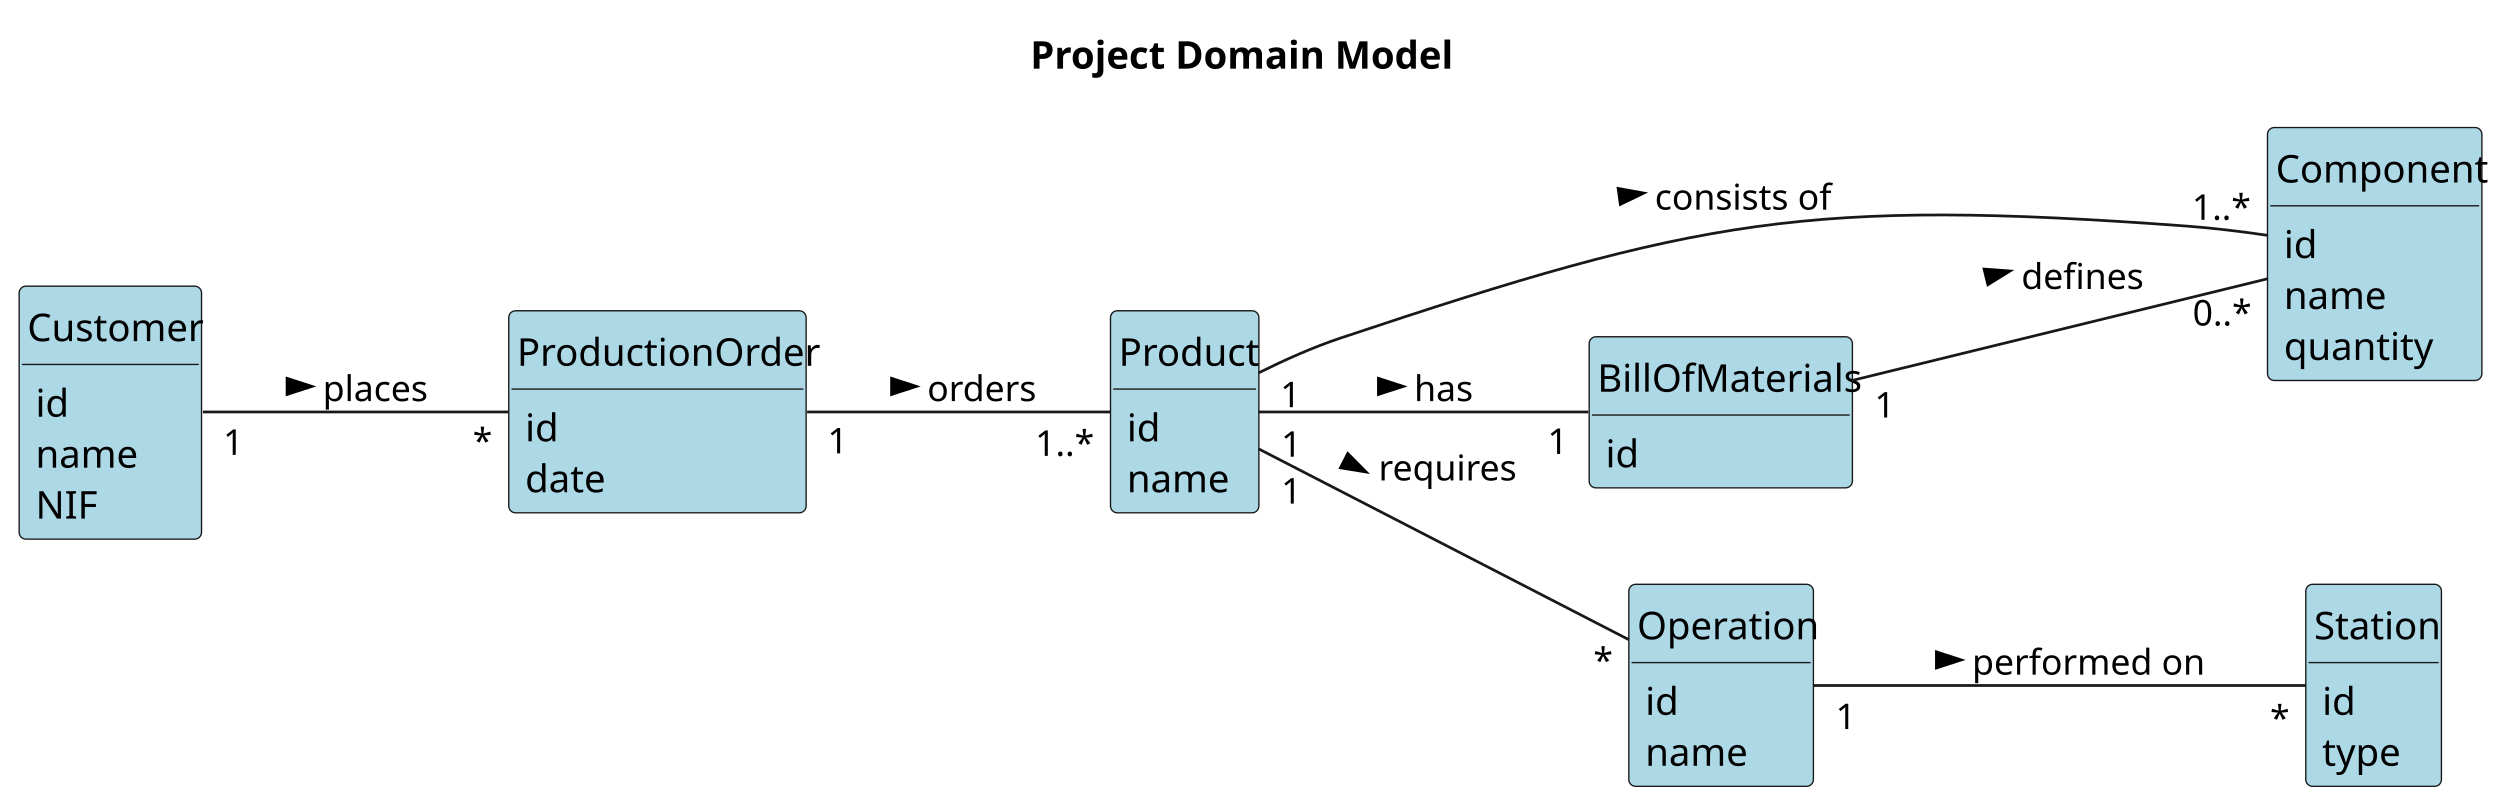
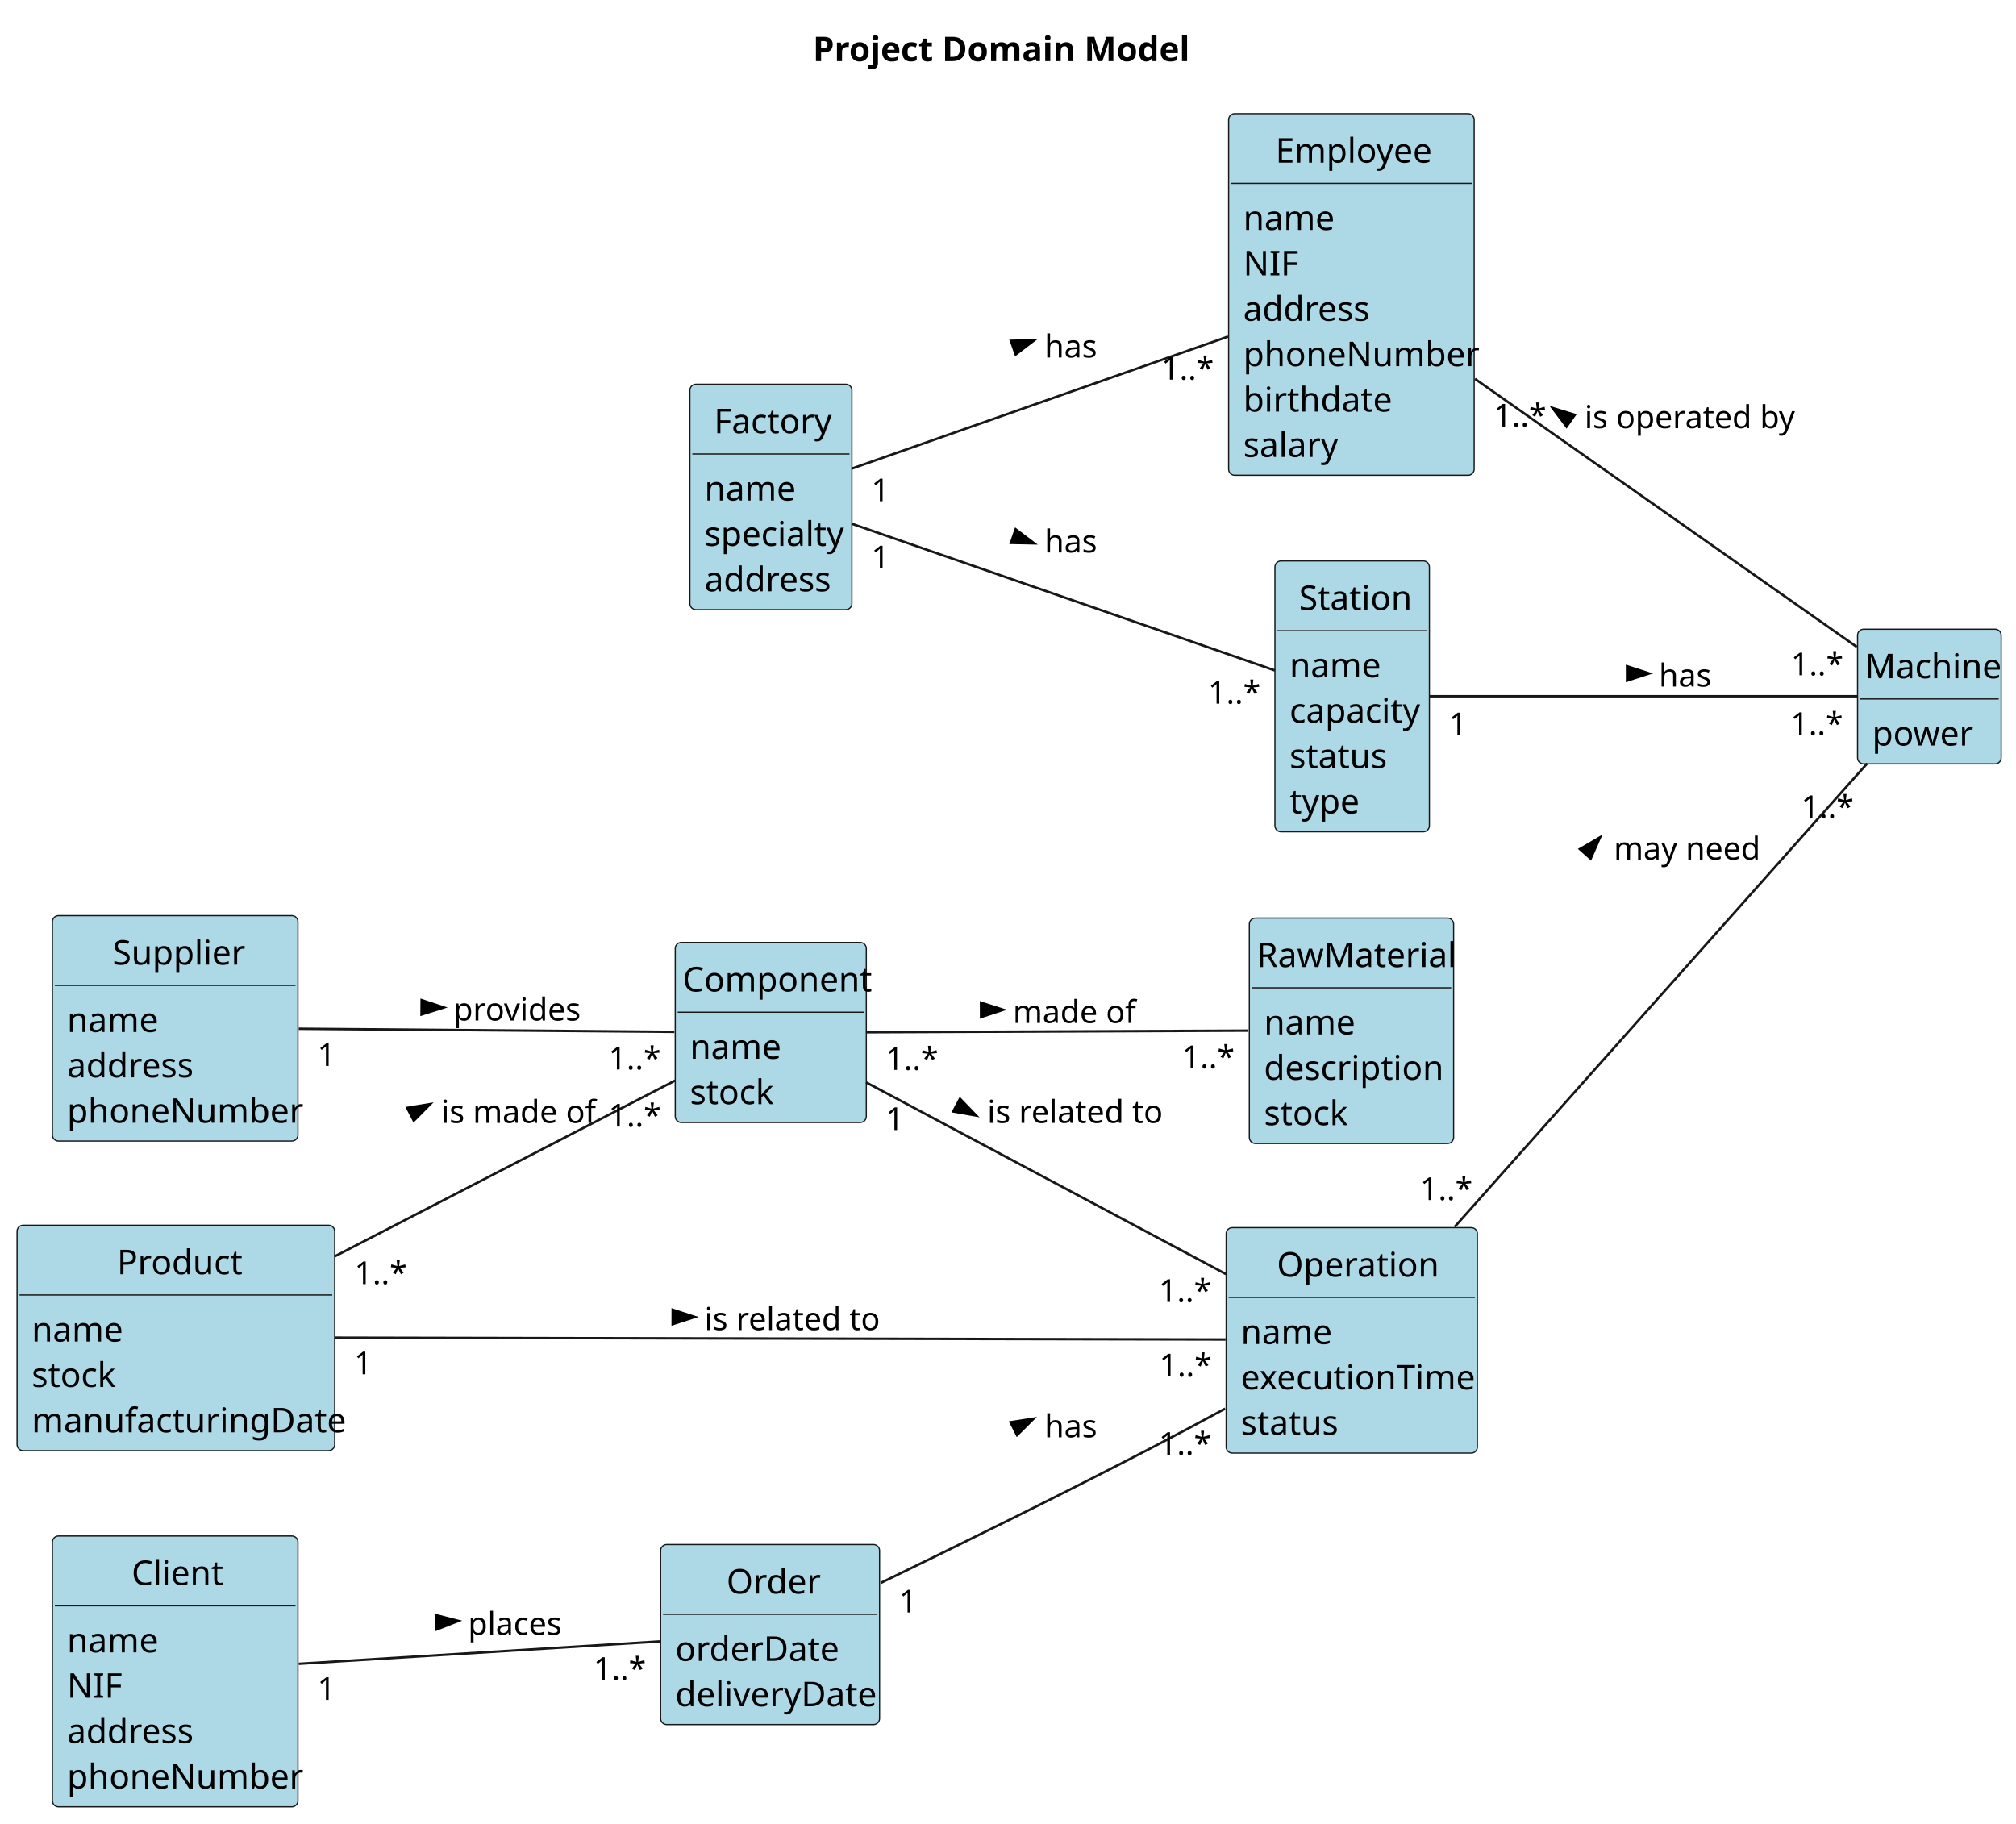
- <svg xmlns="http://www.w3.org/2000/svg" contentStyleType="text/css" height="294px" preserveAspectRatio="none" style="width:914px;height:294px;background:#FFFFFF;" version="1.1" viewBox="0 0 914 294" width="914px" zoomAndPan="magnify">
+ <svg xmlns="http://www.w3.org/2000/svg" contentStyleType="text/css" height="748px" preserveAspectRatio="none" style="width:827px;height:748px;background:#FFFFFF;" version="1.1" viewBox="0 0 827 748" width="827px" zoomAndPan="magnify">
  <defs />
  <g>
-     <text fill="#000000" font-family="sans-serif" font-size="14" font-weight="bold" lengthAdjust="spacing" textLength="147.02" x="376.679" y="25.107">Project Domain Model</text>
+     <text fill="#000000" font-family="sans-serif" font-size="14" font-weight="bold" lengthAdjust="spacing" textLength="147.02" x="333.448" y="25.107">Project Domain Model</text>
+     <g id="elem_Supplier">
+       <rect codeLine="11" fill="#ADD8E6" height="92.484" id="Supplier" rx="2.5" ry="2.5" style="stroke:#181818;stroke-width:0.5;" width="100.724" x="21.5" y="375.621" />
+       <text fill="#000000" font-family="sans-serif" font-size="14" lengthAdjust="spacing" textLength="51.365" x="46.179" y="395.728">Supplier</text>
+       <line style="stroke:#181818;stroke-width:0.5;" x1="22.5" x2="121.224" y1="404.242" y2="404.242" />
+       <text fill="#000000" font-family="sans-serif" font-size="14" lengthAdjust="spacing" textLength="35.02" x="27.5" y="423.35">name</text>
+       <text fill="#000000" font-family="sans-serif" font-size="14" lengthAdjust="spacing" textLength="49.807" x="27.5" y="441.971">address</text>
+       <text fill="#000000" font-family="sans-serif" font-size="14" lengthAdjust="spacing" textLength="88.724" x="27.5" y="460.592">phoneNumber</text>
+     </g>
+     <g id="elem_RawMaterial">
+       <rect codeLine="17" fill="#ADD8E6" height="92.484" id="RawMaterial" rx="2.5" ry="2.5" style="stroke:#181818;stroke-width:0.5;" width="83.8" x="512.5" y="376.621" />
+       <text fill="#000000" font-family="sans-serif" font-size="14" lengthAdjust="spacing" textLength="77.8" x="515.5" y="396.728">RawMaterial</text>
+       <line style="stroke:#181818;stroke-width:0.5;" x1="513.5" x2="595.3" y1="405.242" y2="405.242" />
+       <text fill="#000000" font-family="sans-serif" font-size="14" lengthAdjust="spacing" textLength="35.02" x="518.5" y="424.35">name</text>
+       <text fill="#000000" font-family="sans-serif" font-size="14" lengthAdjust="spacing" textLength="67.703" x="518.5" y="442.971">description</text>
+       <text fill="#000000" font-family="sans-serif" font-size="14" lengthAdjust="spacing" textLength="32.676" x="518.5" y="461.592">stock</text>
+     </g>
    <g id="elem_Product">
-       <rect codeLine="12" fill="#ADD8E6" height="73.863" id="Product" rx="2.5" ry="2.5" style="stroke:#181818;stroke-width:0.5;" width="54.248" x="406" y="113.621" />
-       <text fill="#000000" font-family="sans-serif" font-size="14" lengthAdjust="spacing" textLength="48.248" x="409" y="133.728">Product</text>
-       <line style="stroke:#181818;stroke-width:0.5;" x1="407" x2="459.248" y1="142.242" y2="142.242" />
-       <text fill="#000000" font-family="sans-serif" font-size="14" lengthAdjust="spacing" textLength="10.896" x="412" y="161.35">id</text>
-       <text fill="#000000" font-family="sans-serif" font-size="14" lengthAdjust="spacing" textLength="35.02" x="412" y="179.971">name</text>
+       <rect codeLine="23" fill="#ADD8E6" height="92.484" id="Product" rx="2.5" ry="2.5" style="stroke:#181818;stroke-width:0.5;" width="130.289" x="7" y="502.621" />
+       <text fill="#000000" font-family="sans-serif" font-size="14" lengthAdjust="spacing" textLength="48.248" x="48.02" y="522.729">Product</text>
+       <line style="stroke:#181818;stroke-width:0.5;" x1="8" x2="136.289" y1="531.242" y2="531.242" />
+       <text fill="#000000" font-family="sans-serif" font-size="14" lengthAdjust="spacing" textLength="35.02" x="13" y="550.35">name</text>
+       <text fill="#000000" font-family="sans-serif" font-size="14" lengthAdjust="spacing" textLength="32.676" x="13" y="568.971">stock</text>
+       <text fill="#000000" font-family="sans-serif" font-size="14" lengthAdjust="spacing" textLength="118.289" x="13" y="587.592">manufacturingDate</text>
    </g>
    <g id="elem_Component">
-       <rect codeLine="17" fill="#ADD8E6" height="92.484" id="Component" rx="2.5" ry="2.5" style="stroke:#181818;stroke-width:0.5;" width="78.379" x="829" y="46.621" />
-       <text fill="#000000" font-family="sans-serif" font-size="14" lengthAdjust="spacing" textLength="72.379" x="832" y="66.728">Component</text>
-       <line style="stroke:#181818;stroke-width:0.5;" x1="830" x2="906.379" y1="75.242" y2="75.242" />
-       <text fill="#000000" font-family="sans-serif" font-size="14" lengthAdjust="spacing" textLength="10.896" x="835" y="94.35">id</text>
-       <text fill="#000000" font-family="sans-serif" font-size="14" lengthAdjust="spacing" textLength="35.02" x="835" y="112.971">name</text>
-       <text fill="#000000" font-family="sans-serif" font-size="14" lengthAdjust="spacing" textLength="49.034" x="835" y="131.592">quantity</text>
+       <rect codeLine="29" fill="#ADD8E6" height="73.863" id="Component" rx="2.5" ry="2.5" style="stroke:#181818;stroke-width:0.5;" width="78.379" x="277" y="386.621" />
+       <text fill="#000000" font-family="sans-serif" font-size="14" lengthAdjust="spacing" textLength="72.379" x="280" y="406.728">Component</text>
+       <line style="stroke:#181818;stroke-width:0.5;" x1="278" x2="354.379" y1="415.242" y2="415.242" />
+       <text fill="#000000" font-family="sans-serif" font-size="14" lengthAdjust="spacing" textLength="35.02" x="283" y="434.35">name</text>
+       <text fill="#000000" font-family="sans-serif" font-size="14" lengthAdjust="spacing" textLength="32.676" x="283" y="452.971">stock</text>
    </g>
-     <g id="elem_BillOfMaterials">
-       <rect codeLine="23" fill="#ADD8E6" height="55.242" id="BillOfMaterials" rx="2.5" ry="2.5" style="stroke:#181818;stroke-width:0.5;" width="96.241" x="581" y="123.121" />
-       <text fill="#000000" font-family="sans-serif" font-size="14" lengthAdjust="spacing" textLength="90.241" x="584" y="143.228">BillOfMaterials</text>
-       <line style="stroke:#181818;stroke-width:0.5;" x1="582" x2="676.241" y1="151.742" y2="151.742" />
-       <text fill="#000000" font-family="sans-serif" font-size="14" lengthAdjust="spacing" textLength="10.896" x="587" y="170.85">id</text>
+     <g id="elem_Machine">
+       <rect codeLine="34" fill="#ADD8E6" height="55.242" id="Machine" rx="2.5" ry="2.5" style="stroke:#181818;stroke-width:0.5;" width="58.917" x="762" y="258.121" />
+       <text fill="#000000" font-family="sans-serif" font-size="14" lengthAdjust="spacing" textLength="52.917" x="765" y="278.228">Machine</text>
+       <line style="stroke:#181818;stroke-width:0.5;" x1="763" x2="819.917" y1="286.742" y2="286.742" />
+       <text fill="#000000" font-family="sans-serif" font-size="14" lengthAdjust="spacing" textLength="38.131" x="768" y="305.85">power</text>
+     </g>
+     <g id="elem_Employee">
+       <rect codeLine="38" fill="#ADD8E6" height="148.348" id="Employee" rx="2.5" ry="2.5" style="stroke:#181818;stroke-width:0.5;" width="100.724" x="504" y="46.621" />
+       <text fill="#000000" font-family="sans-serif" font-size="14" lengthAdjust="spacing" textLength="62.255" x="523.234" y="66.728">Employee</text>
+       <line style="stroke:#181818;stroke-width:0.5;" x1="505" x2="603.724" y1="75.242" y2="75.242" />
+       <text fill="#000000" font-family="sans-serif" font-size="14" lengthAdjust="spacing" textLength="35.02" x="510" y="94.35">name</text>
+       <text fill="#000000" font-family="sans-serif" font-size="14" lengthAdjust="spacing" textLength="22.552" x="510" y="112.971">NIF</text>
+       <text fill="#000000" font-family="sans-serif" font-size="14" lengthAdjust="spacing" textLength="49.807" x="510" y="131.592">address</text>
+       <text fill="#000000" font-family="sans-serif" font-size="14" lengthAdjust="spacing" textLength="88.724" x="510" y="150.213">phoneNumber</text>
+       <text fill="#000000" font-family="sans-serif" font-size="14" lengthAdjust="spacing" textLength="54.482" x="510" y="168.834">birthdate</text>
+       <text fill="#000000" font-family="sans-serif" font-size="14" lengthAdjust="spacing" textLength="37.345" x="510" y="187.455">salary</text>
    </g>
    <g id="elem_Operation">
-       <rect codeLine="27" fill="#ADD8E6" height="73.863" id="Operation" rx="2.5" ry="2.5" style="stroke:#181818;stroke-width:0.5;" width="67.482" x="595.5" y="213.621" />
-       <text fill="#000000" font-family="sans-serif" font-size="14" lengthAdjust="spacing" textLength="61.482" x="598.5" y="233.728">Operation</text>
-       <line style="stroke:#181818;stroke-width:0.5;" x1="596.5" x2="661.982" y1="242.242" y2="242.242" />
-       <text fill="#000000" font-family="sans-serif" font-size="14" lengthAdjust="spacing" textLength="10.896" x="601.5" y="261.35">id</text>
-       <text fill="#000000" font-family="sans-serif" font-size="14" lengthAdjust="spacing" textLength="35.02" x="601.5" y="279.971">name</text>
+       <rect codeLine="47" fill="#ADD8E6" height="92.484" id="Operation" rx="2.5" ry="2.5" style="stroke:#181818;stroke-width:0.5;" width="103.041" x="503" y="503.621" />
+       <text fill="#000000" font-family="sans-serif" font-size="14" lengthAdjust="spacing" textLength="61.482" x="523.779" y="523.729">Operation</text>
+       <line style="stroke:#181818;stroke-width:0.5;" x1="504" x2="605.041" y1="532.242" y2="532.242" />
+       <text fill="#000000" font-family="sans-serif" font-size="14" lengthAdjust="spacing" textLength="35.02" x="509" y="551.35">name</text>
+       <text fill="#000000" font-family="sans-serif" font-size="14" lengthAdjust="spacing" textLength="91.041" x="509" y="569.971">executionTime</text>
+       <text fill="#000000" font-family="sans-serif" font-size="14" lengthAdjust="spacing" textLength="37.352" x="509" y="588.592">status</text>
    </g>
    <g id="elem_Station">
-       <rect codeLine="32" fill="#ADD8E6" height="73.863" id="Station" rx="2.5" ry="2.5" style="stroke:#181818;stroke-width:0.5;" width="49.586" x="843" y="213.621" />
-       <text fill="#000000" font-family="sans-serif" font-size="14" lengthAdjust="spacing" textLength="43.586" x="846" y="233.728">Station</text>
-       <line style="stroke:#181818;stroke-width:0.5;" x1="844" x2="891.586" y1="242.242" y2="242.242" />
-       <text fill="#000000" font-family="sans-serif" font-size="14" lengthAdjust="spacing" textLength="10.896" x="849" y="261.35">id</text>
-       <text fill="#000000" font-family="sans-serif" font-size="14" lengthAdjust="spacing" textLength="26.462" x="849" y="279.971">type</text>
+       <rect codeLine="53" fill="#ADD8E6" height="111.106" id="Station" rx="2.5" ry="2.5" style="stroke:#181818;stroke-width:0.5;" width="63.358" x="523" y="230.121" />
+       <text fill="#000000" font-family="sans-serif" font-size="14" lengthAdjust="spacing" textLength="43.586" x="532.886" y="250.228">Station</text>
+       <line style="stroke:#181818;stroke-width:0.5;" x1="524" x2="585.358" y1="258.742" y2="258.742" />
+       <text fill="#000000" font-family="sans-serif" font-size="14" lengthAdjust="spacing" textLength="35.02" x="529" y="277.85">name</text>
+       <text fill="#000000" font-family="sans-serif" font-size="14" lengthAdjust="spacing" textLength="51.358" x="529" y="296.471">capacity</text>
+       <text fill="#000000" font-family="sans-serif" font-size="14" lengthAdjust="spacing" textLength="37.352" x="529" y="315.092">status</text>
+       <text fill="#000000" font-family="sans-serif" font-size="14" lengthAdjust="spacing" textLength="26.462" x="529" y="333.713">type</text>
    </g>
-     <g id="elem_ProductionOrder">
-       <rect codeLine="37" fill="#ADD8E6" height="73.863" id="ProductionOrder" rx="2.5" ry="2.5" style="stroke:#181818;stroke-width:0.5;" width="108.717" x="186" y="113.621" />
-       <text fill="#000000" font-family="sans-serif" font-size="14" lengthAdjust="spacing" textLength="102.717" x="189" y="133.728">ProductionOrder</text>
-       <line style="stroke:#181818;stroke-width:0.5;" x1="187" x2="293.717" y1="142.242" y2="142.242" />
-       <text fill="#000000" font-family="sans-serif" font-size="14" lengthAdjust="spacing" textLength="10.896" x="192" y="161.35">id</text>
-       <text fill="#000000" font-family="sans-serif" font-size="14" lengthAdjust="spacing" textLength="27.248" x="192" y="179.971">date</text>
+     <g id="elem_Factory">
+       <rect codeLine="60" fill="#ADD8E6" height="92.484" id="Factory" rx="2.5" ry="2.5" style="stroke:#181818;stroke-width:0.5;" width="66.469" x="283" y="157.621" />
+       <text fill="#000000" font-family="sans-serif" font-size="14" lengthAdjust="spacing" textLength="46.676" x="292.897" y="177.728">Factory</text>
+       <line style="stroke:#181818;stroke-width:0.5;" x1="284" x2="348.469" y1="186.242" y2="186.242" />
+       <text fill="#000000" font-family="sans-serif" font-size="14" lengthAdjust="spacing" textLength="35.02" x="289" y="205.35">name</text>
+       <text fill="#000000" font-family="sans-serif" font-size="14" lengthAdjust="spacing" textLength="54.469" x="289" y="223.971">specialty</text>
+       <text fill="#000000" font-family="sans-serif" font-size="14" lengthAdjust="spacing" textLength="49.807" x="289" y="242.592">address</text>
    </g>
-     <g id="elem_Customer">
-       <rect codeLine="42" fill="#ADD8E6" height="92.484" id="Customer" rx="2.5" ry="2.5" style="stroke:#181818;stroke-width:0.5;" width="66.683" x="7" y="104.621" />
-       <text fill="#000000" font-family="sans-serif" font-size="14" lengthAdjust="spacing" textLength="60.683" x="10" y="124.728">Customer</text>
-       <line style="stroke:#181818;stroke-width:0.5;" x1="8" x2="72.683" y1="133.242" y2="133.242" />
-       <text fill="#000000" font-family="sans-serif" font-size="14" lengthAdjust="spacing" textLength="10.896" x="13" y="152.35">id</text>
-       <text fill="#000000" font-family="sans-serif" font-size="14" lengthAdjust="spacing" textLength="35.02" x="13" y="170.971">name</text>
-       <text fill="#000000" font-family="sans-serif" font-size="14" lengthAdjust="spacing" textLength="22.552" x="13" y="189.592">NIF</text>
+     <g id="elem_Order">
+       <rect codeLine="66" fill="#ADD8E6" height="73.863" id="Order" rx="2.5" ry="2.5" style="stroke:#181818;stroke-width:0.5;" width="89.814" x="271" y="633.621" />
+       <text fill="#000000" font-family="sans-serif" font-size="14" lengthAdjust="spacing" textLength="35.786" x="298.014" y="653.729">Order</text>
+       <line style="stroke:#181818;stroke-width:0.5;" x1="272" x2="359.813" y1="662.242" y2="662.242" />
+       <text fill="#000000" font-family="sans-serif" font-size="14" lengthAdjust="spacing" textLength="62.255" x="277" y="681.35">orderDate</text>
+       <text fill="#000000" font-family="sans-serif" font-size="14" lengthAdjust="spacing" textLength="77.814" x="277" y="699.971">deliveryDate</text>
+     </g>
+     <g id="elem_Client">
+       <rect codeLine="71" fill="#ADD8E6" height="111.106" id="Client" rx="2.5" ry="2.5" style="stroke:#181818;stroke-width:0.5;" width="100.724" x="21.5" y="630.121" />
+       <text fill="#000000" font-family="sans-serif" font-size="14" lengthAdjust="spacing" textLength="35.793" x="53.965" y="650.229">Client</text>
+       <line style="stroke:#181818;stroke-width:0.5;" x1="22.5" x2="121.224" y1="658.742" y2="658.742" />
+       <text fill="#000000" font-family="sans-serif" font-size="14" lengthAdjust="spacing" textLength="35.02" x="27.5" y="677.85">name</text>
+       <text fill="#000000" font-family="sans-serif" font-size="14" lengthAdjust="spacing" textLength="22.552" x="27.5" y="696.471">NIF</text>
+       <text fill="#000000" font-family="sans-serif" font-size="14" lengthAdjust="spacing" textLength="49.807" x="27.5" y="715.092">address</text>
+       <text fill="#000000" font-family="sans-serif" font-size="14" lengthAdjust="spacing" textLength="88.724" x="27.5" y="733.713">phoneNumber</text>
+     </g>
+     <g id="link_Supplier_Component">
+       <path codeLine="78" d="M122.56,422.031 C168.19,422.411 234.94,422.961 276.64,423.301 " fill="none" id="Supplier-Component" style="stroke:#181818;stroke-width:1.0;" />
+       <polygon fill="#000000" points="182,413.308,172.979,410.294,172.931,416.172,182,413.308" style="stroke:#000000;stroke-width:1.0;" />
+       <text fill="#000000" font-family="sans-serif" font-size="13" lengthAdjust="spacing" textLength="49.137" x="186" y="418.649">provides</text>
+       <text fill="#000000" font-family="sans-serif" font-size="13" lengthAdjust="spacing" textLength="7.23" x="130.198" y="437.299">1</text>
+       <text fill="#000000" font-family="sans-serif" font-size="13" lengthAdjust="spacing" textLength="19.513" x="249.559" y="438.72">1..*</text>
+     </g>
+     <g id="link_Component_RawMaterial">
+       <path codeLine="79" d="M355.26,423.461 C398.27,423.281 467.86,422.981 512.11,422.801 " fill="none" id="Component-RawMaterial" style="stroke:#181818;stroke-width:1.0;" />
+       <polygon fill="#000000" points="411.5,414.246,402.443,411.345,402.467,417.223,411.5,414.246" style="stroke:#000000;stroke-width:1.0;" />
+       <text fill="#000000" font-family="sans-serif" font-size="13" lengthAdjust="spacing" textLength="46.973" x="415.5" y="419.649">made of</text>
+       <text fill="#000000" font-family="sans-serif" font-size="13" lengthAdjust="spacing" textLength="19.513" x="363.347" y="438.906">1..*</text>
+       <text fill="#000000" font-family="sans-serif" font-size="13" lengthAdjust="spacing" textLength="19.513" x="484.897" y="438.197">1..*</text>
    </g>
    <g id="link_Product_Component">
-       <path codeLine="48" d="M460.2,136.291 C469.41,131.711 479.97,126.971 490,123.621 C621.4,79.741 660.83,72.511 799,82.621 C808.76,83.331 819.24,84.621 828.99,86.031 " fill="none" id="Product-Component" style="stroke:#181818;stroke-width:1.0;" />
-       <polygon fill="#000000" points="600.954,70.591,591.595,68.901,592.389,74.725,600.954,70.591" style="stroke:#000000;stroke-width:1.0;" />
-       <text fill="#000000" font-family="sans-serif" font-size="13" lengthAdjust="spacing" textLength="61.414" x="605" y="76.649">consists of</text>
-       <text fill="#000000" font-family="sans-serif" font-size="13" lengthAdjust="spacing" textLength="7.23" x="468.065" y="148.88">1</text>
-       <text fill="#000000" font-family="sans-serif" font-size="13" lengthAdjust="spacing" textLength="19.513" x="801.361" y="80.354">1..*</text>
+       <path codeLine="80" d="M137.22,515.451 C181.74,492.451 239.54,462.601 276.95,443.271 " fill="none" id="Product-Component" style="stroke:#181818;stroke-width:1.0;" />
+       <polygon fill="#000000" points="176.442,452.972,167.057,454.512,169.755,459.734,176.442,452.972" style="stroke:#000000;stroke-width:1.0;" />
+       <text fill="#000000" font-family="sans-serif" font-size="13" lengthAdjust="spacing" textLength="59.973" x="181" y="460.649">is made of</text>
+       <text fill="#000000" font-family="sans-serif" font-size="13" lengthAdjust="spacing" textLength="19.513" x="145.405" y="526.771">1..*</text>
+       <text fill="#000000" font-family="sans-serif" font-size="13" lengthAdjust="spacing" textLength="19.513" x="249.617" y="462.175">1..*</text>
    </g>
-     <g id="link_Product_BillOfMaterials">
-       <path codeLine="49" d="M460.16,150.621 C490.98,150.621 542.78,150.621 580.7,150.621 " fill="none" id="Product-BillOfMaterials" style="stroke:#181818;stroke-width:1.0;" />
-       <polygon fill="#000000" points="513,141.267,503.955,138.328,503.955,144.206,513,141.267" style="stroke:#000000;stroke-width:1.0;" />
-       <text fill="#000000" font-family="sans-serif" font-size="13" lengthAdjust="spacing" textLength="20.96" x="517" y="146.649">has</text>
-       <text fill="#000000" font-family="sans-serif" font-size="13" lengthAdjust="spacing" textLength="7.23" x="468.397" y="166.991">1</text>
-       <text fill="#000000" font-family="sans-serif" font-size="13" lengthAdjust="spacing" textLength="7.23" x="565.767" y="165.955">1</text>
+     <g id="link_Component_Operation">
+       <path codeLine="81" d="M355.26,444.001 C395.4,465.391 458.67,499.101 502.91,522.671 " fill="none" id="Component-Operation" style="stroke:#181818;stroke-width:1.0;" />
+       <polygon fill="#000000" points="400.413,457.618,393.812,450.771,391.048,455.958,400.413,457.618" style="stroke:#000000;stroke-width:1.0;" />
+       <text fill="#000000" font-family="sans-serif" font-size="13" lengthAdjust="spacing" textLength="67.203" x="405" y="460.649">is related to</text>
+       <text fill="#000000" font-family="sans-serif" font-size="13" lengthAdjust="spacing" textLength="7.23" x="363.397" y="463.575">1</text>
+       <text fill="#000000" font-family="sans-serif" font-size="13" lengthAdjust="spacing" textLength="19.513" x="475.352" y="534.091">1..*</text>
    </g>
    <g id="link_Product_Operation">
-       <path codeLine="50" d="M460.16,164.111 C495.22,182.181 557.43,214.251 595.47,233.851 " fill="none" id="Product-Operation" style="stroke:#181818;stroke-width:1.0;" />
-       <polygon fill="#000000" points="499.444,172.557,492.751,165.801,490.058,171.026,499.444,172.557" style="stroke:#000000;stroke-width:1.0;" />
-       <text fill="#000000" font-family="sans-serif" font-size="13" lengthAdjust="spacing" textLength="46.966" x="504" y="175.649">requires</text>
-       <text fill="#000000" font-family="sans-serif" font-size="13" lengthAdjust="spacing" textLength="7.23" x="468.397" y="184.107">1</text>
-       <text fill="#000000" font-family="sans-serif" font-size="13" lengthAdjust="spacing" textLength="5.059" x="582.542" y="246.117">*</text>
+       <path codeLine="82" d="M137.3,548.751 C233.97,548.961 414.75,549.331 502.76,549.511 " fill="none" id="Product-Operation" style="stroke:#181818;stroke-width:1.0;" />
+       <polygon fill="#000000" points="285,540.277,275.961,537.319,275.949,543.197,285,540.277" style="stroke:#000000;stroke-width:1.0;" />
+       <text fill="#000000" font-family="sans-serif" font-size="13" lengthAdjust="spacing" textLength="67.203" x="289" y="545.649">is related to</text>
+       <text fill="#000000" font-family="sans-serif" font-size="13" lengthAdjust="spacing" textLength="7.23" x="145.252" y="563.766">1</text>
+       <text fill="#000000" font-family="sans-serif" font-size="13" lengthAdjust="spacing" textLength="19.513" x="475.563" y="564.654">1..*</text>
    </g>
-     <g id="link_BillOfMaterials_Component">
-       <path codeLine="52" d="M677.11,139.091 C721.65,128.191 787.66,112.041 828.96,101.931 " fill="none" id="BillOfMaterials-Component" style="stroke:#181818;stroke-width:1.0;" />
-       <polygon fill="#000000" points="734.857,99.078,725.372,98.373,726.769,104.083,734.857,99.078" style="stroke:#000000;stroke-width:1.0;" />
-       <text fill="#000000" font-family="sans-serif" font-size="13" lengthAdjust="spacing" textLength="41.92" x="739" y="105.649">defines</text>
-       <text fill="#000000" font-family="sans-serif" font-size="13" lengthAdjust="spacing" textLength="7.23" x="685.334" y="152.64">1</text>
-       <text fill="#000000" font-family="sans-serif" font-size="13" lengthAdjust="spacing" textLength="19.513" x="801.629" y="119.004">0..*</text>
+     <g id="link_Order_Operation">
+       <path codeLine="83" d="M361.29,649.371 C392.65,634.171 435.62,613.051 473,593.621 C482.61,588.621 492.79,583.181 502.57,577.871 " fill="none" id="Order-Operation" style="stroke:#181818;stroke-width:1.0;" />
+       <polygon fill="#000000" points="423.961,582.009,414.564,583.471,417.218,588.715,423.961,582.009" style="stroke:#000000;stroke-width:1.0;" />
+       <text fill="#000000" font-family="sans-serif" font-size="13" lengthAdjust="spacing" textLength="20.96" x="428.5" y="589.649">has</text>
+       <text fill="#000000" font-family="sans-serif" font-size="13" lengthAdjust="spacing" textLength="7.23" x="368.793" y="661.48">1</text>
+       <text fill="#000000" font-family="sans-serif" font-size="13" lengthAdjust="spacing" textLength="19.513" x="475.347" y="596.825">1..*</text>
    </g>
-     <g id="link_Operation_Station">
-       <path codeLine="53" d="M662.95,250.621 C711.29,250.621 800.27,250.621 842.94,250.621 " fill="none" id="Operation-Station" style="stroke:#181818;stroke-width:1.0;" />
-       <polygon fill="#000000" points="717,241.267,707.955,238.328,707.955,244.206,717,241.267" style="stroke:#000000;stroke-width:1.0;" />
-       <text fill="#000000" font-family="sans-serif" font-size="13" lengthAdjust="spacing" textLength="77.321" x="721" y="246.649">performed on</text>
-       <text fill="#000000" font-family="sans-serif" font-size="13" lengthAdjust="spacing" textLength="7.23" x="671.115" y="266.556">1</text>
-       <text fill="#000000" font-family="sans-serif" font-size="13" lengthAdjust="spacing" textLength="5.059" x="829.914" y="267.209">*</text>
+     <g id="link_Client_Order">
+       <path codeLine="85" d="M122.56,682.551 C166.12,679.851 228.92,675.961 270.8,673.361 " fill="none" id="Client-Order" style="stroke:#181818;stroke-width:1.0;" />
+       <polygon fill="#000000" points="187.99,664.957,178.781,662.584,179.144,668.45,187.99,664.957" style="stroke:#000000;stroke-width:1.0;" />
+       <text fill="#000000" font-family="sans-serif" font-size="13" lengthAdjust="spacing" textLength="37.578" x="192" y="670.649">places</text>
+       <text fill="#000000" font-family="sans-serif" font-size="13" lengthAdjust="spacing" textLength="7.23" x="130.198" y="697.356">1</text>
+       <text fill="#000000" font-family="sans-serif" font-size="13" lengthAdjust="spacing" textLength="19.513" x="243.478" y="689.143">1..*</text>
    </g>
-     <g id="link_ProductionOrder_Product">
-       <path codeLine="54" d="M295.07,150.621 C331.28,150.621 377.49,150.621 405.9,150.621 " fill="none" id="ProductionOrder-Product" style="stroke:#181818;stroke-width:1.0;" />
-       <polygon fill="#000000" points="335,141.267,325.955,138.328,325.955,144.206,335,141.267" style="stroke:#000000;stroke-width:1.0;" />
-       <text fill="#000000" font-family="sans-serif" font-size="13" lengthAdjust="spacing" textLength="36.848" x="339" y="146.649">orders</text>
-       <text fill="#000000" font-family="sans-serif" font-size="13" lengthAdjust="spacing" textLength="7.23" x="302.543" y="165.766">1</text>
-       <text fill="#000000" font-family="sans-serif" font-size="13" lengthAdjust="spacing" textLength="19.513" x="378.467" y="166.665">1..*</text>
+     <g id="link_Operation_Machine">
+       <path codeLine="86" d="M596.7,503.331 C645.67,448.321 725.79,358.321 765.94,313.211 " fill="none" id="Operation-Machine" style="stroke:#181818;stroke-width:1.0;" />
+       <polygon fill="#000000" points="656.324,343.532,648.115,348.334,652.506,352.242,656.324,343.532" style="stroke:#000000;stroke-width:1.0;" />
+       <text fill="#000000" font-family="sans-serif" font-size="13" lengthAdjust="spacing" textLength="57.091" x="662" y="352.649">may need</text>
+       <text fill="#000000" font-family="sans-serif" font-size="13" lengthAdjust="spacing" textLength="19.513" x="582.538" y="492.298">1..*</text>
+       <text fill="#000000" font-family="sans-serif" font-size="13" lengthAdjust="spacing" textLength="19.513" x="738.901" y="335.591">1..*</text>
    </g>
-     <g id="link_Customer_ProductionOrder">
-       <path codeLine="56" d="M74.2,150.621 C104.51,150.621 150.18,150.621 185.84,150.621 " fill="none" id="Customer-ProductionOrder" style="stroke:#181818;stroke-width:1.0;" />
-       <polygon fill="#000000" points="114,141.267,104.955,138.328,104.955,144.206,114,141.267" style="stroke:#000000;stroke-width:1.0;" />
-       <text fill="#000000" font-family="sans-serif" font-size="13" lengthAdjust="spacing" textLength="37.578" x="118" y="146.649">places</text>
-       <text fill="#000000" font-family="sans-serif" font-size="13" lengthAdjust="spacing" textLength="7.23" x="81.578" y="166.304">1</text>
-       <text fill="#000000" font-family="sans-serif" font-size="13" lengthAdjust="spacing" textLength="5.059" x="172.826" y="165.875">*</text>
+     <g id="link_Employee_Machine">
+       <path codeLine="87" d="M605.05,155.411 C652.59,188.791 722.73,238.031 761.71,265.401 " fill="none" id="Employee-Machine" style="stroke:#181818;stroke-width:1.0;" />
+       <polygon fill="#000000" points="636.908,167.393,642.622,174.996,645.999,170.186,636.908,167.393" style="stroke:#000000;stroke-width:1.0;" />
+       <text fill="#000000" font-family="sans-serif" font-size="13" lengthAdjust="spacing" textLength="81.663" x="650" y="175.649">is operated by</text>
+       <text fill="#000000" font-family="sans-serif" font-size="13" lengthAdjust="spacing" textLength="19.513" x="612.794" y="174.982">1..*</text>
+       <text fill="#000000" font-family="sans-serif" font-size="13" lengthAdjust="spacing" textLength="19.513" x="734.668" y="277.017">1..*</text>
+     </g>
+     <g id="link_Station_Machine">
+       <path codeLine="88" d="M586.22,285.621 C632.01,285.621 717.51,285.621 761.98,285.621 " fill="none" id="Station-Machine" style="stroke:#181818;stroke-width:1.0;" />
+       <polygon fill="#000000" points="676.5,276.267,667.455,273.328,667.455,279.205,676.5,276.267" style="stroke:#000000;stroke-width:1.0;" />
+       <text fill="#000000" font-family="sans-serif" font-size="13" lengthAdjust="spacing" textLength="20.96" x="680.5" y="281.649">has</text>
+       <text fill="#000000" font-family="sans-serif" font-size="13" lengthAdjust="spacing" textLength="7.23" x="594.35" y="301.637">1</text>
+       <text fill="#000000" font-family="sans-serif" font-size="13" lengthAdjust="spacing" textLength="19.513" x="734.51" y="301.514">1..*</text>
+     </g>
+     <g id="link_Factory_Station">
+       <path codeLine="89" d="M349.39,214.851 C395.18,230.731 478.26,259.531 523,275.041 " fill="none" id="Factory-Station" style="stroke:#181818;stroke-width:1.0;" />
+       <polygon fill="#000000" points="424.224,222.904,416.641,217.165,414.715,222.718,424.224,222.904" style="stroke:#000000;stroke-width:1.0;" />
+       <text fill="#000000" font-family="sans-serif" font-size="13" lengthAdjust="spacing" textLength="20.96" x="428.5" y="226.649">has</text>
+       <text fill="#000000" font-family="sans-serif" font-size="13" lengthAdjust="spacing" textLength="7.23" x="357.434" y="233.174">1</text>
+       <text fill="#000000" font-family="sans-serif" font-size="13" lengthAdjust="spacing" textLength="19.513" x="495.56" y="288.659">1..*</text>
+     </g>
+     <g id="link_Factory_Employee">
+       <path codeLine="90" d="M349.39,192.251 C389.24,178.271 457.31,154.381 503.8,138.061 " fill="none" id="Factory-Employee" style="stroke:#181818;stroke-width:1.0;" />
+       <polygon fill="#000000" points="424.218,139.611,414.71,139.833,416.656,145.379,424.218,139.611" style="stroke:#000000;stroke-width:1.0;" />
+       <text fill="#000000" font-family="sans-serif" font-size="13" lengthAdjust="spacing" textLength="20.96" x="428.5" y="146.649">has</text>
+       <text fill="#000000" font-family="sans-serif" font-size="13" lengthAdjust="spacing" textLength="7.23" x="357.434" y="205.631">1</text>
+       <text fill="#000000" font-family="sans-serif" font-size="13" lengthAdjust="spacing" textLength="19.513" x="476.39" y="155.733">1..*</text>
    </g>
  </g>
</svg>
